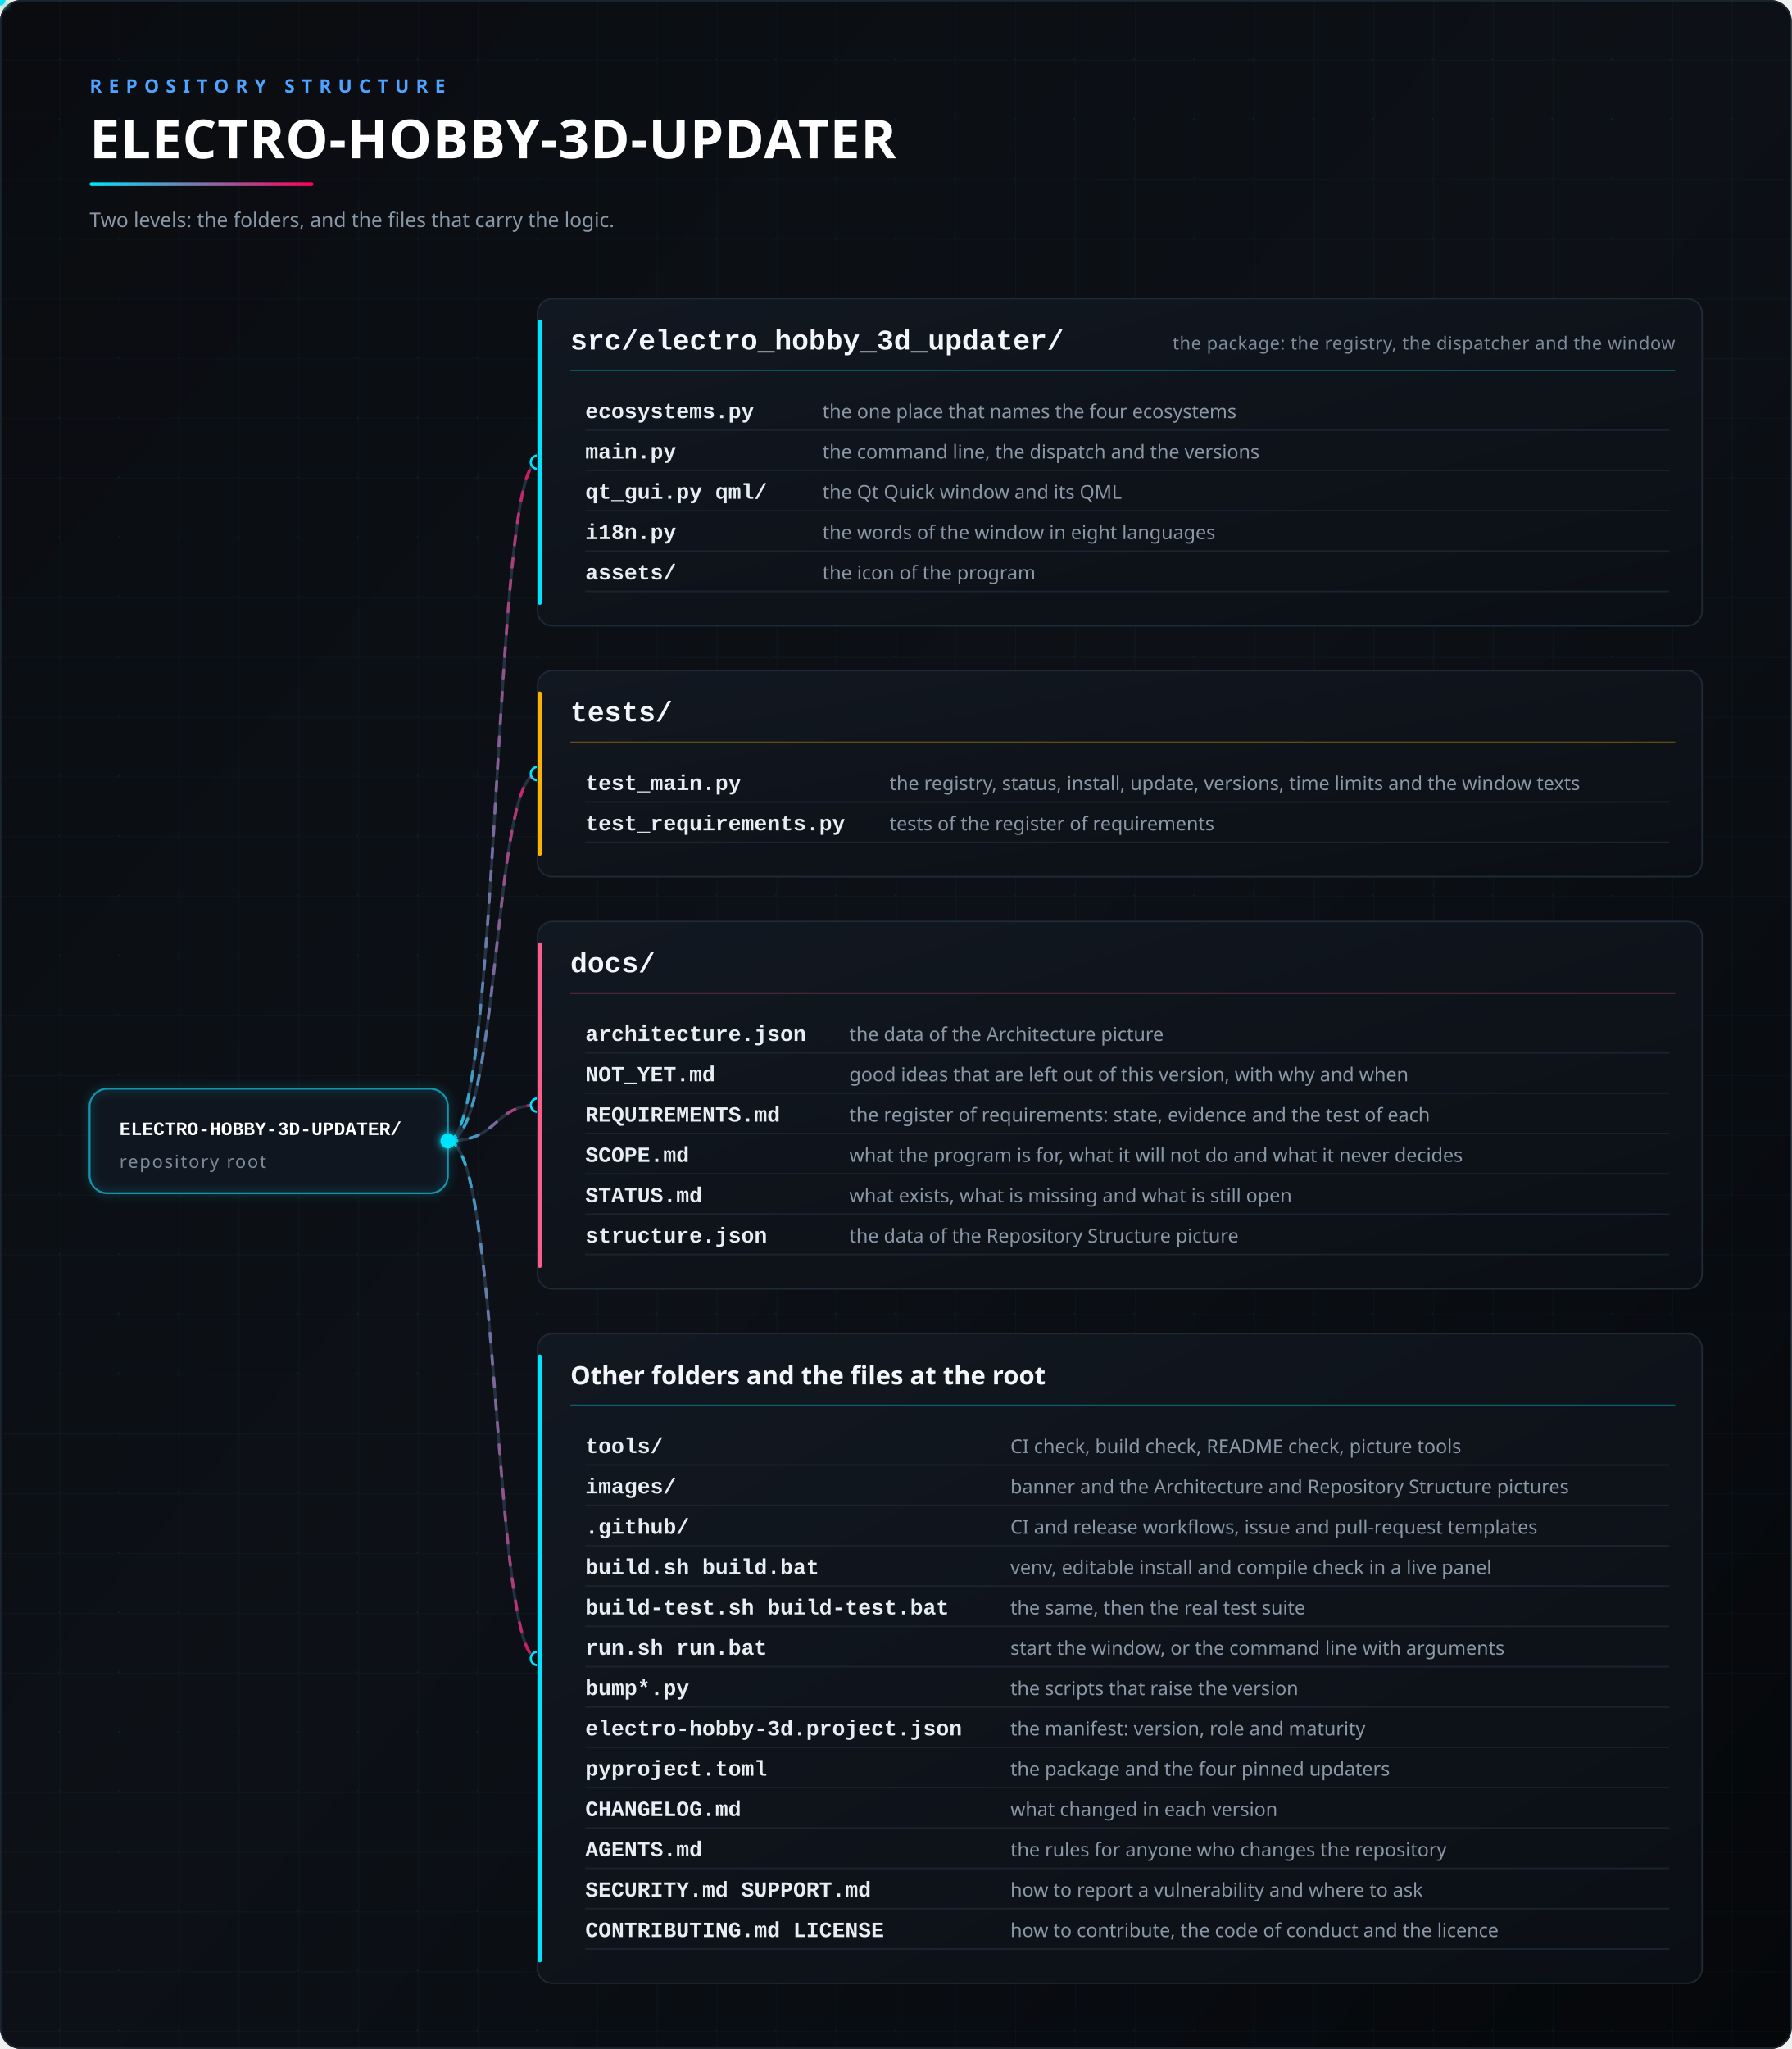
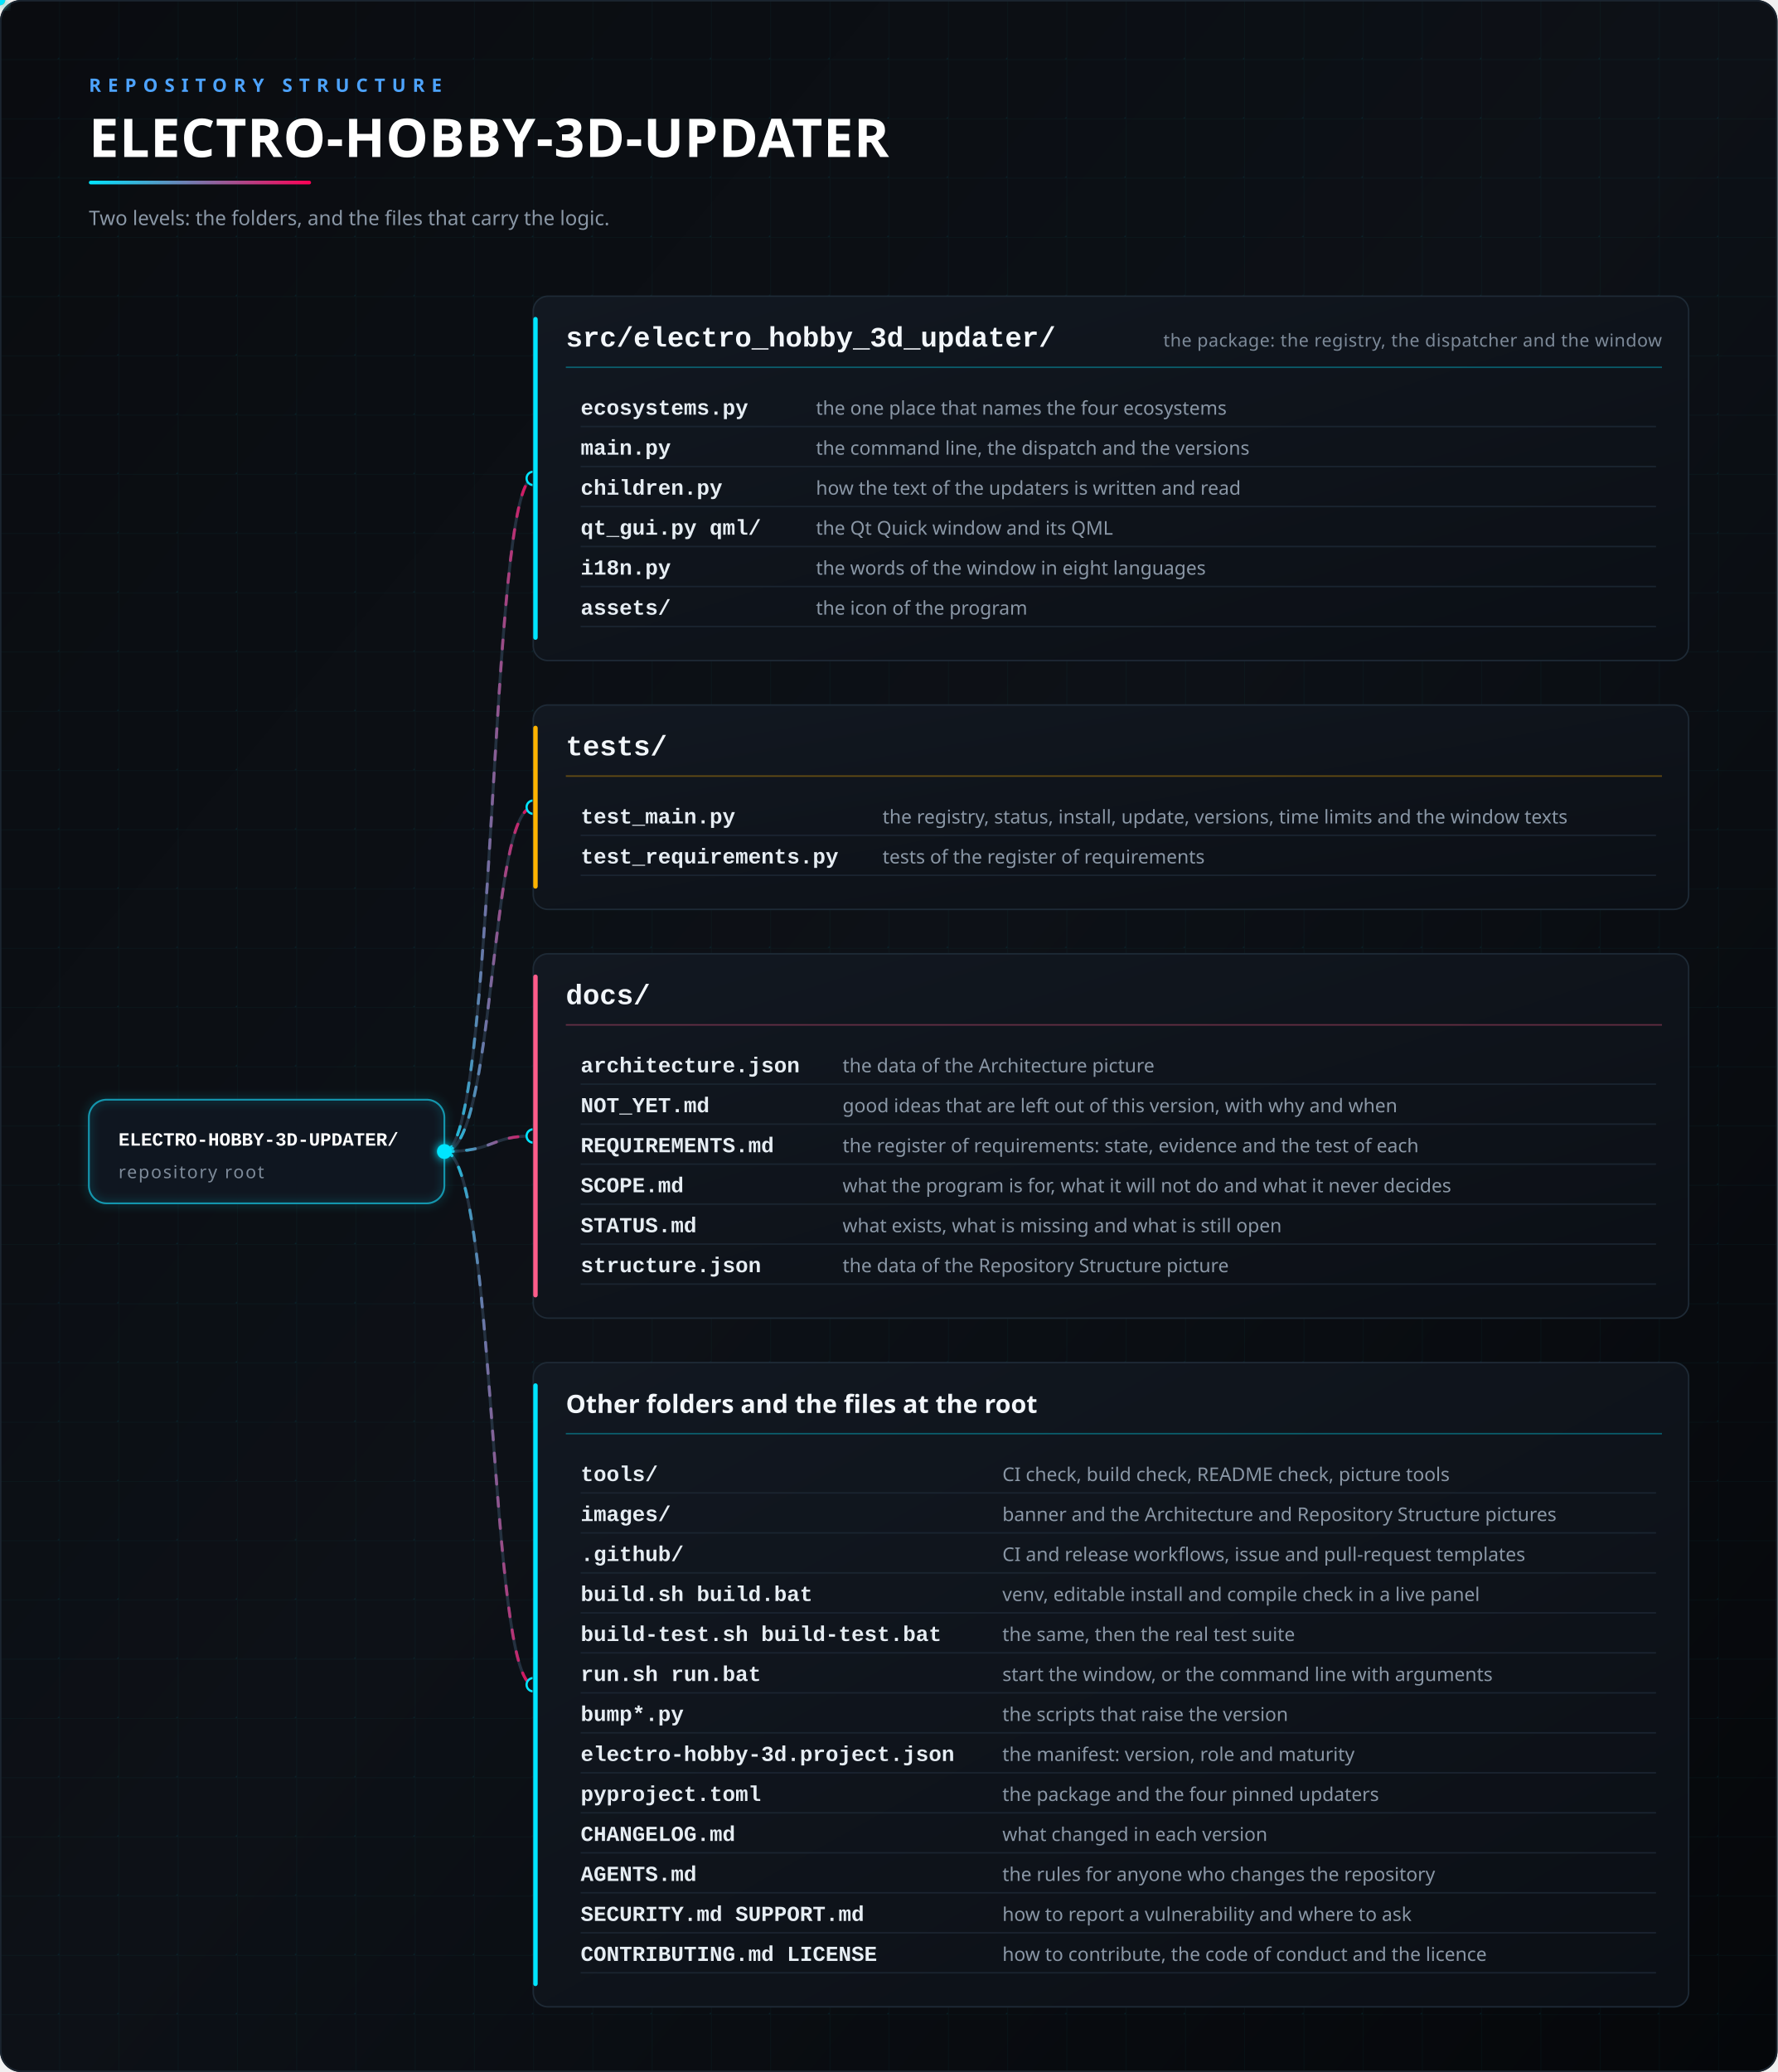
- <svg xmlns="http://www.w3.org/2000/svg" viewBox="0 0 1200 1372" width="100%" role="img" aria-labelledby="t d">
+ <svg xmlns="http://www.w3.org/2000/svg" viewBox="0 0 1200 1399" width="100%" role="img" aria-labelledby="t d">
  <defs>
    <linearGradient id="bg" x1="0" y1="0" x2="1" y2="1">
      <stop offset="0" stop-color="#0A0C10" />
      <stop offset="0.5" stop-color="#0D1117" />
      <stop offset="1" stop-color="#05070A" />
    </linearGradient>
    <linearGradient id="card" x1="0" y1="0" x2="1" y2="1">
      <stop offset="0" stop-color="#121821" />
      <stop offset="1" stop-color="#0B0F15" />
    </linearGradient>
    <linearGradient id="line" x1="0" y1="0" x2="1" y2="0">
      <stop offset="0" stop-color="#00E5FF" />
      <stop offset="1" stop-color="#FF0055" />
    </linearGradient>
    <filter id="glow" x="-50%" y="-50%" width="200%" height="200%">
      <feGaussianBlur stdDeviation="3" result="b" />
      <feMerge>
        <feMergeNode in="b" />
        <feMergeNode in="SourceGraphic" />
      </feMerge>
    </filter>
    <pattern id="grid" width="40" height="40" patternUnits="userSpaceOnUse">
      <path d="M40 0H0V40" fill="none" stroke="#00E5FF" stroke-opacity="0.035" />
      <circle cx="40" cy="40" r="1" fill="#00E5FF" fill-opacity="0.09" />
    </pattern>
  </defs>
-   <rect width="1200" height="1372" rx="14" fill="url(#bg)" />
-   <rect width="1200" height="1372" rx="14" fill="url(#grid)" />
-   <rect x="0.5" y="0.5" width="1199" height="1371" rx="14" fill="none" stroke="#1B2530" />
+   <rect width="1200" height="1399" rx="14" fill="url(#bg)" />
+   <rect width="1200" height="1399" rx="14" fill="url(#grid)" />
+   <rect x="0.5" y="0.5" width="1199" height="1398" rx="14" fill="none" stroke="#1B2530" />
  <text x="60" y="62" font-family="'Segoe UI','Noto Sans','Noto Sans CJK SC','Microsoft YaHei','Yu Gothic','Helvetica Neue',Helvetica,Arial,sans-serif" font-size="12.5" font-weight="600" fill="#4DA3FF" text-anchor="start" letter-spacing="4.5">REPOSITORY STRUCTURE</text>
  <text x="60" y="106" font-family="'Segoe UI','Noto Sans','Noto Sans CJK SC','Microsoft YaHei','Yu Gothic','Helvetica Neue',Helvetica,Arial,sans-serif" font-size="36" font-weight="700" fill="#FFFFFF" text-anchor="start" letter-spacing="0.5">ELECTRO-HOBBY-3D-UPDATER</text>
  <rect x="60" y="122" width="150" height="2.5" rx="1.25" fill="url(#line)">
    <animate attributeName="width" values="40;150;150" keyTimes="0;0.4;1" dur="3s" repeatCount="indefinite" />
  </rect>
  <text x="60" y="152" font-family="'Segoe UI','Noto Sans','Noto Sans CJK SC','Microsoft YaHei','Yu Gothic','Helvetica Neue',Helvetica,Arial,sans-serif" font-size="13.5" font-weight="400" fill="#8A97A6" text-anchor="start">Two levels: the folders, and the files that carry the logic.</text>
-   <path id="c0" d="M300,764 C335,764 330,309.5 360,309.5" fill="none" stroke="#243140" stroke-width="2" />
-   <path d="M300,764 C335,764 330,309.5 360,309.5" fill="none" stroke="url(#line)" stroke-width="2" stroke-linecap="round" stroke-dasharray="6 9" opacity="0.9">
+   <path id="c0" d="M300,777.5 C335,777.5 330,323 360,323" fill="none" stroke="#243140" stroke-width="2" />
+   <path d="M300,777.5 C335,777.5 330,323 360,323" fill="none" stroke="url(#line)" stroke-width="2" stroke-linecap="round" stroke-dasharray="6 9" opacity="0.9">
    <animate attributeName="stroke-dashoffset" from="0" to="-30" dur="1.6s" repeatCount="indefinite" />
  </path>
-   <circle cx="360" cy="309.5" r="4.5" fill="#0D1117" stroke="#00E5FF" stroke-width="1.5" />
-   <path id="c1" d="M300,764 C335,764 330,518 360,518" fill="none" stroke="#243140" stroke-width="2" />
-   <path d="M300,764 C335,764 330,518 360,518" fill="none" stroke="url(#line)" stroke-width="2" stroke-linecap="round" stroke-dasharray="6 9" opacity="0.9">
+   <circle cx="360" cy="323" r="4.5" fill="#0D1117" stroke="#00E5FF" stroke-width="1.5" />
+   <path id="c1" d="M300,777.5 C335,777.5 330,545 360,545" fill="none" stroke="#243140" stroke-width="2" />
+   <path d="M300,777.5 C335,777.5 330,545 360,545" fill="none" stroke="url(#line)" stroke-width="2" stroke-linecap="round" stroke-dasharray="6 9" opacity="0.9">
    <animate attributeName="stroke-dashoffset" from="0" to="-30" dur="1.6s" repeatCount="indefinite" />
  </path>
-   <circle cx="360" cy="518" r="4.5" fill="#0D1117" stroke="#00E5FF" stroke-width="1.5" />
-   <path id="c2" d="M300,764 C335,764 330,740 360,740" fill="none" stroke="#243140" stroke-width="2" />
-   <path d="M300,764 C335,764 330,740 360,740" fill="none" stroke="url(#line)" stroke-width="2" stroke-linecap="round" stroke-dasharray="6 9" opacity="0.9">
+   <circle cx="360" cy="545" r="4.5" fill="#0D1117" stroke="#00E5FF" stroke-width="1.5" />
+   <path id="c2" d="M300,777.5 C335,777.5 330,767 360,767" fill="none" stroke="#243140" stroke-width="2" />
+   <path d="M300,777.5 C335,777.5 330,767 360,767" fill="none" stroke="url(#line)" stroke-width="2" stroke-linecap="round" stroke-dasharray="6 9" opacity="0.9">
    <animate attributeName="stroke-dashoffset" from="0" to="-30" dur="1.6s" repeatCount="indefinite" />
  </path>
-   <circle cx="360" cy="740" r="4.5" fill="#0D1117" stroke="#00E5FF" stroke-width="1.5" />
-   <path id="c3" d="M300,764 C335,764 330,1110.5 360,1110.5" fill="none" stroke="#243140" stroke-width="2" />
-   <path d="M300,764 C335,764 330,1110.5 360,1110.5" fill="none" stroke="url(#line)" stroke-width="2" stroke-linecap="round" stroke-dasharray="6 9" opacity="0.9">
+   <circle cx="360" cy="767" r="4.5" fill="#0D1117" stroke="#00E5FF" stroke-width="1.5" />
+   <path id="c3" d="M300,777.5 C335,777.5 330,1137.5 360,1137.5" fill="none" stroke="#243140" stroke-width="2" />
+   <path d="M300,777.5 C335,777.5 330,1137.5 360,1137.5" fill="none" stroke="url(#line)" stroke-width="2" stroke-linecap="round" stroke-dasharray="6 9" opacity="0.9">
    <animate attributeName="stroke-dashoffset" from="0" to="-30" dur="1.6s" repeatCount="indefinite" />
  </path>
-   <circle cx="360" cy="1110.5" r="4.5" fill="#0D1117" stroke="#00E5FF" stroke-width="1.5" />
+   <circle cx="360" cy="1137.5" r="4.5" fill="#0D1117" stroke="#00E5FF" stroke-width="1.5" />
  <circle r="3.5" fill="#00E5FF" filter="url(#glow)">
    <animateMotion dur="3.4s" repeatCount="indefinite">
      <mpath href="#c0" />
    </animateMotion>
  </circle>
  <circle r="3.5" fill="#4DA3FF" filter="url(#glow)">
    <animateMotion dur="4.2s" repeatCount="indefinite">
      <mpath href="#c1" />
    </animateMotion>
  </circle>
  <circle r="3.5" fill="#FFB300" filter="url(#glow)">
    <animateMotion dur="5.0s" repeatCount="indefinite">
      <mpath href="#c2" />
    </animateMotion>
  </circle>
  <circle r="3.5" fill="#00E5FF" filter="url(#glow)">
    <animateMotion dur="5.8s" repeatCount="indefinite">
      <mpath href="#c3" />
    </animateMotion>
  </circle>
-   <rect x="60" y="729" width="240" height="70" rx="12" fill="#0F1620" stroke="#2A3A4C" stroke-width="1.2" />
-   <rect x="60" y="729" width="240" height="70" rx="12" fill="none" stroke="#00E5FF" stroke-opacity="0.5" stroke-width="1.2" filter="url(#glow)">
+   <rect x="60" y="742.5" width="240" height="70" rx="12" fill="#0F1620" stroke="#2A3A4C" stroke-width="1.2" />
+   <rect x="60" y="742.5" width="240" height="70" rx="12" fill="none" stroke="#00E5FF" stroke-opacity="0.5" stroke-width="1.2" filter="url(#glow)">
    <animate attributeName="stroke-opacity" values="0.15;0.6;0.15" dur="3.6s" repeatCount="indefinite" />
  </rect>
-   <text x="80" y="760" font-family="'JetBrains Mono','Cascadia Code','SFMono-Regular',Consolas,'Liberation Mono',monospace" font-size="12.6" font-weight="700" fill="#FFFFFF" text-anchor="start">ELECTRO-HOBBY-3D-UPDATER/</text>
-   <text x="80" y="782" font-family="'Segoe UI','Noto Sans','Noto Sans CJK SC','Microsoft YaHei','Yu Gothic','Helvetica Neue',Helvetica,Arial,sans-serif" font-size="12" font-weight="400" fill="#7D8A99" text-anchor="start" letter-spacing="1">repository root</text>
-   <circle cx="300" cy="764" r="5" fill="#00E5FF" filter="url(#glow)" />
-   <rect x="360" y="200" width="780" height="219" rx="10" fill="url(#card)" stroke="#1E2A36" stroke-width="1" />
-   <rect x="360" y="214" width="3" height="191" rx="1.5" fill="#00E5FF">
+   <text x="80" y="773.5" font-family="'JetBrains Mono','Cascadia Code','SFMono-Regular',Consolas,'Liberation Mono',monospace" font-size="12.6" font-weight="700" fill="#FFFFFF" text-anchor="start">ELECTRO-HOBBY-3D-UPDATER/</text>
+   <text x="80" y="795.5" font-family="'Segoe UI','Noto Sans','Noto Sans CJK SC','Microsoft YaHei','Yu Gothic','Helvetica Neue',Helvetica,Arial,sans-serif" font-size="12" font-weight="400" fill="#7D8A99" text-anchor="start" letter-spacing="1">repository root</text>
+   <circle cx="300" cy="777.5" r="5" fill="#00E5FF" filter="url(#glow)" />
+   <rect x="360" y="200" width="780" height="246" rx="10" fill="url(#card)" stroke="#1E2A36" stroke-width="1" />
+   <rect x="360" y="214" width="3" height="218" rx="1.5" fill="#00E5FF">
    <animate attributeName="opacity" values="0.55;1;0.55" dur="4s" begin="0s" repeatCount="indefinite" />
  </rect>
  <text x="382" y="234" font-family="'JetBrains Mono','Cascadia Code','SFMono-Regular',Consolas,'Liberation Mono',monospace" font-size="19" font-weight="700" fill="#F2F6FA" text-anchor="start">src/electro_hobby_3d_updater/</text>
  <text x="1122" y="234" font-family="'Segoe UI','Noto Sans','Noto Sans CJK SC','Microsoft YaHei','Yu Gothic','Helvetica Neue',Helvetica,Arial,sans-serif" font-size="12" font-weight="400" fill="#7D8A99" text-anchor="end" letter-spacing="0.3">the package: the registry, the dispatcher and the window</text>
  <line x1="382" y1="248" x2="1122" y2="248" stroke="#00E5FF" stroke-opacity="0.35" stroke-width="1" />
  <text x="392" y="280" font-family="'JetBrains Mono','Cascadia Code','SFMono-Regular',Consolas,'Liberation Mono',monospace" font-size="14.5" font-weight="600" fill="#E6EDF3" text-anchor="start">ecosystems.py</text>
  <text x="550.85" y="280" font-family="'Segoe UI','Noto Sans','Noto Sans CJK SC','Microsoft YaHei','Yu Gothic','Helvetica Neue',Helvetica,Arial,sans-serif" font-size="12.8" font-weight="400" fill="#8A97A6" text-anchor="start">the one place that names the four ecosystems</text>
  <line x1="392" y1="288" x2="1118" y2="288" stroke="#1A2430" stroke-width="1" />
  <text x="392" y="307" font-family="'JetBrains Mono','Cascadia Code','SFMono-Regular',Consolas,'Liberation Mono',monospace" font-size="14.5" font-weight="600" fill="#E6EDF3" text-anchor="start">main.py</text>
  <text x="550.85" y="307" font-family="'Segoe UI','Noto Sans','Noto Sans CJK SC','Microsoft YaHei','Yu Gothic','Helvetica Neue',Helvetica,Arial,sans-serif" font-size="12.8" font-weight="400" fill="#8A97A6" text-anchor="start">the command line, the dispatch and the versions</text>
  <line x1="392" y1="315" x2="1118" y2="315" stroke="#1A2430" stroke-width="1" />
-   <text x="392" y="334" font-family="'JetBrains Mono','Cascadia Code','SFMono-Regular',Consolas,'Liberation Mono',monospace" font-size="14.5" font-weight="600" fill="#E6EDF3" text-anchor="start">qt_gui.py  qml/</text>
-   <text x="550.85" y="334" font-family="'Segoe UI','Noto Sans','Noto Sans CJK SC','Microsoft YaHei','Yu Gothic','Helvetica Neue',Helvetica,Arial,sans-serif" font-size="12.8" font-weight="400" fill="#8A97A6" text-anchor="start">the Qt Quick window and its QML</text>
+   <text x="392" y="334" font-family="'JetBrains Mono','Cascadia Code','SFMono-Regular',Consolas,'Liberation Mono',monospace" font-size="14.5" font-weight="600" fill="#E6EDF3" text-anchor="start">children.py</text>
+   <text x="550.85" y="334" font-family="'Segoe UI','Noto Sans','Noto Sans CJK SC','Microsoft YaHei','Yu Gothic','Helvetica Neue',Helvetica,Arial,sans-serif" font-size="12.8" font-weight="400" fill="#8A97A6" text-anchor="start">how the text of the updaters is written and read</text>
  <line x1="392" y1="342" x2="1118" y2="342" stroke="#1A2430" stroke-width="1" />
-   <text x="392" y="361" font-family="'JetBrains Mono','Cascadia Code','SFMono-Regular',Consolas,'Liberation Mono',monospace" font-size="14.5" font-weight="600" fill="#E6EDF3" text-anchor="start">i18n.py</text>
-   <text x="550.85" y="361" font-family="'Segoe UI','Noto Sans','Noto Sans CJK SC','Microsoft YaHei','Yu Gothic','Helvetica Neue',Helvetica,Arial,sans-serif" font-size="12.8" font-weight="400" fill="#8A97A6" text-anchor="start">the words of the window in eight languages</text>
+   <text x="392" y="361" font-family="'JetBrains Mono','Cascadia Code','SFMono-Regular',Consolas,'Liberation Mono',monospace" font-size="14.5" font-weight="600" fill="#E6EDF3" text-anchor="start">qt_gui.py  qml/</text>
+   <text x="550.85" y="361" font-family="'Segoe UI','Noto Sans','Noto Sans CJK SC','Microsoft YaHei','Yu Gothic','Helvetica Neue',Helvetica,Arial,sans-serif" font-size="12.8" font-weight="400" fill="#8A97A6" text-anchor="start">the Qt Quick window and its QML</text>
  <line x1="392" y1="369" x2="1118" y2="369" stroke="#1A2430" stroke-width="1" />
-   <text x="392" y="388" font-family="'JetBrains Mono','Cascadia Code','SFMono-Regular',Consolas,'Liberation Mono',monospace" font-size="14.5" font-weight="600" fill="#E6EDF3" text-anchor="start">assets/</text>
-   <text x="550.85" y="388" font-family="'Segoe UI','Noto Sans','Noto Sans CJK SC','Microsoft YaHei','Yu Gothic','Helvetica Neue',Helvetica,Arial,sans-serif" font-size="12.8" font-weight="400" fill="#8A97A6" text-anchor="start">the icon of the program</text>
+   <text x="392" y="388" font-family="'JetBrains Mono','Cascadia Code','SFMono-Regular',Consolas,'Liberation Mono',monospace" font-size="14.5" font-weight="600" fill="#E6EDF3" text-anchor="start">i18n.py</text>
+   <text x="550.85" y="388" font-family="'Segoe UI','Noto Sans','Noto Sans CJK SC','Microsoft YaHei','Yu Gothic','Helvetica Neue',Helvetica,Arial,sans-serif" font-size="12.8" font-weight="400" fill="#8A97A6" text-anchor="start">the words of the window in eight languages</text>
  <line x1="392" y1="396" x2="1118" y2="396" stroke="#1A2430" stroke-width="1" />
-   <rect x="360" y="449" width="780" height="138" rx="10" fill="url(#card)" stroke="#1E2A36" stroke-width="1" />
-   <rect x="360" y="463" width="3" height="110" rx="1.5" fill="#FFB300">
+   <text x="392" y="415" font-family="'JetBrains Mono','Cascadia Code','SFMono-Regular',Consolas,'Liberation Mono',monospace" font-size="14.5" font-weight="600" fill="#E6EDF3" text-anchor="start">assets/</text>
+   <text x="550.85" y="415" font-family="'Segoe UI','Noto Sans','Noto Sans CJK SC','Microsoft YaHei','Yu Gothic','Helvetica Neue',Helvetica,Arial,sans-serif" font-size="12.8" font-weight="400" fill="#8A97A6" text-anchor="start">the icon of the program</text>
+   <line x1="392" y1="423" x2="1118" y2="423" stroke="#1A2430" stroke-width="1" />
+   <rect x="360" y="476" width="780" height="138" rx="10" fill="url(#card)" stroke="#1E2A36" stroke-width="1" />
+   <rect x="360" y="490" width="3" height="110" rx="1.5" fill="#FFB300">
    <animate attributeName="opacity" values="0.55;1;0.55" dur="4s" begin="0.6s" repeatCount="indefinite" />
  </rect>
-   <text x="382" y="483" font-family="'JetBrains Mono','Cascadia Code','SFMono-Regular',Consolas,'Liberation Mono',monospace" font-size="19" font-weight="700" fill="#F2F6FA" text-anchor="start">tests/</text>
-   <line x1="382" y1="497" x2="1122" y2="497" stroke="#FFB300" stroke-opacity="0.35" stroke-width="1" />
-   <text x="392" y="529" font-family="'JetBrains Mono','Cascadia Code','SFMono-Regular',Consolas,'Liberation Mono',monospace" font-size="14.5" font-weight="600" fill="#E6EDF3" text-anchor="start">test_main.py</text>
-   <text x="595.8" y="529" font-family="'Segoe UI','Noto Sans','Noto Sans CJK SC','Microsoft YaHei','Yu Gothic','Helvetica Neue',Helvetica,Arial,sans-serif" font-size="12.8" font-weight="400" fill="#8A97A6" text-anchor="start">the registry, status, install, update, versions, time limits and the window texts</text>
-   <line x1="392" y1="537" x2="1118" y2="537" stroke="#1A2430" stroke-width="1" />
-   <text x="392" y="556" font-family="'JetBrains Mono','Cascadia Code','SFMono-Regular',Consolas,'Liberation Mono',monospace" font-size="14.5" font-weight="600" fill="#E6EDF3" text-anchor="start">test_requirements.py</text>
-   <text x="595.8" y="556" font-family="'Segoe UI','Noto Sans','Noto Sans CJK SC','Microsoft YaHei','Yu Gothic','Helvetica Neue',Helvetica,Arial,sans-serif" font-size="12.8" font-weight="400" fill="#8A97A6" text-anchor="start">tests of the register of requirements</text>
+   <text x="382" y="510" font-family="'JetBrains Mono','Cascadia Code','SFMono-Regular',Consolas,'Liberation Mono',monospace" font-size="19" font-weight="700" fill="#F2F6FA" text-anchor="start">tests/</text>
+   <line x1="382" y1="524" x2="1122" y2="524" stroke="#FFB300" stroke-opacity="0.35" stroke-width="1" />
+   <text x="392" y="556" font-family="'JetBrains Mono','Cascadia Code','SFMono-Regular',Consolas,'Liberation Mono',monospace" font-size="14.5" font-weight="600" fill="#E6EDF3" text-anchor="start">test_main.py</text>
+   <text x="595.8" y="556" font-family="'Segoe UI','Noto Sans','Noto Sans CJK SC','Microsoft YaHei','Yu Gothic','Helvetica Neue',Helvetica,Arial,sans-serif" font-size="12.8" font-weight="400" fill="#8A97A6" text-anchor="start">the registry, status, install, update, versions, time limits and the window texts</text>
  <line x1="392" y1="564" x2="1118" y2="564" stroke="#1A2430" stroke-width="1" />
-   <rect x="360" y="617" width="780" height="246" rx="10" fill="url(#card)" stroke="#1E2A36" stroke-width="1" />
-   <rect x="360" y="631" width="3" height="218" rx="1.5" fill="#FF5C8A">
+   <text x="392" y="583" font-family="'JetBrains Mono','Cascadia Code','SFMono-Regular',Consolas,'Liberation Mono',monospace" font-size="14.5" font-weight="600" fill="#E6EDF3" text-anchor="start">test_requirements.py</text>
+   <text x="595.8" y="583" font-family="'Segoe UI','Noto Sans','Noto Sans CJK SC','Microsoft YaHei','Yu Gothic','Helvetica Neue',Helvetica,Arial,sans-serif" font-size="12.8" font-weight="400" fill="#8A97A6" text-anchor="start">tests of the register of requirements</text>
+   <line x1="392" y1="591" x2="1118" y2="591" stroke="#1A2430" stroke-width="1" />
+   <rect x="360" y="644" width="780" height="246" rx="10" fill="url(#card)" stroke="#1E2A36" stroke-width="1" />
+   <rect x="360" y="658" width="3" height="218" rx="1.5" fill="#FF5C8A">
    <animate attributeName="opacity" values="0.55;1;0.55" dur="4s" begin="1.2s" repeatCount="indefinite" />
  </rect>
-   <text x="382" y="651" font-family="'JetBrains Mono','Cascadia Code','SFMono-Regular',Consolas,'Liberation Mono',monospace" font-size="19" font-weight="700" fill="#F2F6FA" text-anchor="start">docs/</text>
-   <line x1="382" y1="665" x2="1122" y2="665" stroke="#FF5C8A" stroke-opacity="0.35" stroke-width="1" />
-   <text x="392" y="697" font-family="'JetBrains Mono','Cascadia Code','SFMono-Regular',Consolas,'Liberation Mono',monospace" font-size="14.5" font-weight="600" fill="#E6EDF3" text-anchor="start">architecture.json</text>
-   <text x="568.83" y="697" font-family="'Segoe UI','Noto Sans','Noto Sans CJK SC','Microsoft YaHei','Yu Gothic','Helvetica Neue',Helvetica,Arial,sans-serif" font-size="12.8" font-weight="400" fill="#8A97A6" text-anchor="start">the data of the Architecture picture</text>
-   <line x1="392" y1="705" x2="1118" y2="705" stroke="#1A2430" stroke-width="1" />
-   <text x="392" y="724" font-family="'JetBrains Mono','Cascadia Code','SFMono-Regular',Consolas,'Liberation Mono',monospace" font-size="14.5" font-weight="600" fill="#E6EDF3" text-anchor="start">NOT_YET.md</text>
-   <text x="568.83" y="724" font-family="'Segoe UI','Noto Sans','Noto Sans CJK SC','Microsoft YaHei','Yu Gothic','Helvetica Neue',Helvetica,Arial,sans-serif" font-size="12.8" font-weight="400" fill="#8A97A6" text-anchor="start">good ideas that are left out of this version, with why and when</text>
+   <text x="382" y="678" font-family="'JetBrains Mono','Cascadia Code','SFMono-Regular',Consolas,'Liberation Mono',monospace" font-size="19" font-weight="700" fill="#F2F6FA" text-anchor="start">docs/</text>
+   <line x1="382" y1="692" x2="1122" y2="692" stroke="#FF5C8A" stroke-opacity="0.35" stroke-width="1" />
+   <text x="392" y="724" font-family="'JetBrains Mono','Cascadia Code','SFMono-Regular',Consolas,'Liberation Mono',monospace" font-size="14.5" font-weight="600" fill="#E6EDF3" text-anchor="start">architecture.json</text>
+   <text x="568.83" y="724" font-family="'Segoe UI','Noto Sans','Noto Sans CJK SC','Microsoft YaHei','Yu Gothic','Helvetica Neue',Helvetica,Arial,sans-serif" font-size="12.8" font-weight="400" fill="#8A97A6" text-anchor="start">the data of the Architecture picture</text>
  <line x1="392" y1="732" x2="1118" y2="732" stroke="#1A2430" stroke-width="1" />
-   <text x="392" y="751" font-family="'JetBrains Mono','Cascadia Code','SFMono-Regular',Consolas,'Liberation Mono',monospace" font-size="14.5" font-weight="600" fill="#E6EDF3" text-anchor="start">REQUIREMENTS.md</text>
-   <text x="568.83" y="751" font-family="'Segoe UI','Noto Sans','Noto Sans CJK SC','Microsoft YaHei','Yu Gothic','Helvetica Neue',Helvetica,Arial,sans-serif" font-size="12.8" font-weight="400" fill="#8A97A6" text-anchor="start">the register of requirements: state, evidence and the test of each</text>
+   <text x="392" y="751" font-family="'JetBrains Mono','Cascadia Code','SFMono-Regular',Consolas,'Liberation Mono',monospace" font-size="14.5" font-weight="600" fill="#E6EDF3" text-anchor="start">NOT_YET.md</text>
+   <text x="568.83" y="751" font-family="'Segoe UI','Noto Sans','Noto Sans CJK SC','Microsoft YaHei','Yu Gothic','Helvetica Neue',Helvetica,Arial,sans-serif" font-size="12.8" font-weight="400" fill="#8A97A6" text-anchor="start">good ideas that are left out of this version, with why and when</text>
  <line x1="392" y1="759" x2="1118" y2="759" stroke="#1A2430" stroke-width="1" />
-   <text x="392" y="778" font-family="'JetBrains Mono','Cascadia Code','SFMono-Regular',Consolas,'Liberation Mono',monospace" font-size="14.5" font-weight="600" fill="#E6EDF3" text-anchor="start">SCOPE.md</text>
-   <text x="568.83" y="778" font-family="'Segoe UI','Noto Sans','Noto Sans CJK SC','Microsoft YaHei','Yu Gothic','Helvetica Neue',Helvetica,Arial,sans-serif" font-size="12.8" font-weight="400" fill="#8A97A6" text-anchor="start">what the program is for, what it will not do and what it never decides</text>
+   <text x="392" y="778" font-family="'JetBrains Mono','Cascadia Code','SFMono-Regular',Consolas,'Liberation Mono',monospace" font-size="14.5" font-weight="600" fill="#E6EDF3" text-anchor="start">REQUIREMENTS.md</text>
+   <text x="568.83" y="778" font-family="'Segoe UI','Noto Sans','Noto Sans CJK SC','Microsoft YaHei','Yu Gothic','Helvetica Neue',Helvetica,Arial,sans-serif" font-size="12.8" font-weight="400" fill="#8A97A6" text-anchor="start">the register of requirements: state, evidence and the test of each</text>
  <line x1="392" y1="786" x2="1118" y2="786" stroke="#1A2430" stroke-width="1" />
-   <text x="392" y="805" font-family="'JetBrains Mono','Cascadia Code','SFMono-Regular',Consolas,'Liberation Mono',monospace" font-size="14.5" font-weight="600" fill="#E6EDF3" text-anchor="start">STATUS.md</text>
-   <text x="568.83" y="805" font-family="'Segoe UI','Noto Sans','Noto Sans CJK SC','Microsoft YaHei','Yu Gothic','Helvetica Neue',Helvetica,Arial,sans-serif" font-size="12.8" font-weight="400" fill="#8A97A6" text-anchor="start">what exists, what is missing and what is still open</text>
+   <text x="392" y="805" font-family="'JetBrains Mono','Cascadia Code','SFMono-Regular',Consolas,'Liberation Mono',monospace" font-size="14.5" font-weight="600" fill="#E6EDF3" text-anchor="start">SCOPE.md</text>
+   <text x="568.83" y="805" font-family="'Segoe UI','Noto Sans','Noto Sans CJK SC','Microsoft YaHei','Yu Gothic','Helvetica Neue',Helvetica,Arial,sans-serif" font-size="12.8" font-weight="400" fill="#8A97A6" text-anchor="start">what the program is for, what it will not do and what it never decides</text>
  <line x1="392" y1="813" x2="1118" y2="813" stroke="#1A2430" stroke-width="1" />
-   <text x="392" y="832" font-family="'JetBrains Mono','Cascadia Code','SFMono-Regular',Consolas,'Liberation Mono',monospace" font-size="14.5" font-weight="600" fill="#E6EDF3" text-anchor="start">structure.json</text>
-   <text x="568.83" y="832" font-family="'Segoe UI','Noto Sans','Noto Sans CJK SC','Microsoft YaHei','Yu Gothic','Helvetica Neue',Helvetica,Arial,sans-serif" font-size="12.8" font-weight="400" fill="#8A97A6" text-anchor="start">the data of the Repository Structure picture</text>
+   <text x="392" y="832" font-family="'JetBrains Mono','Cascadia Code','SFMono-Regular',Consolas,'Liberation Mono',monospace" font-size="14.5" font-weight="600" fill="#E6EDF3" text-anchor="start">STATUS.md</text>
+   <text x="568.83" y="832" font-family="'Segoe UI','Noto Sans','Noto Sans CJK SC','Microsoft YaHei','Yu Gothic','Helvetica Neue',Helvetica,Arial,sans-serif" font-size="12.8" font-weight="400" fill="#8A97A6" text-anchor="start">what exists, what is missing and what is still open</text>
  <line x1="392" y1="840" x2="1118" y2="840" stroke="#1A2430" stroke-width="1" />
-   <rect x="360" y="893" width="780" height="435" rx="10" fill="url(#card)" stroke="#1E2A36" stroke-width="1" />
-   <rect x="360" y="907" width="3" height="407" rx="1.5" fill="#00E5FF">
+   <text x="392" y="859" font-family="'JetBrains Mono','Cascadia Code','SFMono-Regular',Consolas,'Liberation Mono',monospace" font-size="14.5" font-weight="600" fill="#E6EDF3" text-anchor="start">structure.json</text>
+   <text x="568.83" y="859" font-family="'Segoe UI','Noto Sans','Noto Sans CJK SC','Microsoft YaHei','Yu Gothic','Helvetica Neue',Helvetica,Arial,sans-serif" font-size="12.8" font-weight="400" fill="#8A97A6" text-anchor="start">the data of the Repository Structure picture</text>
+   <line x1="392" y1="867" x2="1118" y2="867" stroke="#1A2430" stroke-width="1" />
+   <rect x="360" y="920" width="780" height="435" rx="10" fill="url(#card)" stroke="#1E2A36" stroke-width="1" />
+   <rect x="360" y="934" width="3" height="407" rx="1.5" fill="#00E5FF">
    <animate attributeName="opacity" values="0.55;1;0.55" dur="4s" begin="1.8s" repeatCount="indefinite" />
  </rect>
-   <text x="382" y="927" font-family="'Segoe UI','Noto Sans','Noto Sans CJK SC','Microsoft YaHei','Yu Gothic','Helvetica Neue',Helvetica,Arial,sans-serif" font-size="17" font-weight="700" fill="#F2F6FA" text-anchor="start">Other folders and the files at the root</text>
-   <line x1="382" y1="941" x2="1122" y2="941" stroke="#00E5FF" stroke-opacity="0.35" stroke-width="1" />
-   <text x="392" y="973" font-family="'JetBrains Mono','Cascadia Code','SFMono-Regular',Consolas,'Liberation Mono',monospace" font-size="14.5" font-weight="600" fill="#E6EDF3" text-anchor="start">tools/</text>
-   <text x="676.71" y="973" font-family="'Segoe UI','Noto Sans','Noto Sans CJK SC','Microsoft YaHei','Yu Gothic','Helvetica Neue',Helvetica,Arial,sans-serif" font-size="12.8" font-weight="400" fill="#8A97A6" text-anchor="start">CI check, build check, README check, picture tools</text>
-   <line x1="392" y1="981" x2="1118" y2="981" stroke="#1A2430" stroke-width="1" />
-   <text x="392" y="1000" font-family="'JetBrains Mono','Cascadia Code','SFMono-Regular',Consolas,'Liberation Mono',monospace" font-size="14.5" font-weight="600" fill="#E6EDF3" text-anchor="start">images/</text>
-   <text x="676.71" y="1000" font-family="'Segoe UI','Noto Sans','Noto Sans CJK SC','Microsoft YaHei','Yu Gothic','Helvetica Neue',Helvetica,Arial,sans-serif" font-size="12.8" font-weight="400" fill="#8A97A6" text-anchor="start">banner and the Architecture and Repository Structure pictures</text>
+   <text x="382" y="954" font-family="'Segoe UI','Noto Sans','Noto Sans CJK SC','Microsoft YaHei','Yu Gothic','Helvetica Neue',Helvetica,Arial,sans-serif" font-size="17" font-weight="700" fill="#F2F6FA" text-anchor="start">Other folders and the files at the root</text>
+   <line x1="382" y1="968" x2="1122" y2="968" stroke="#00E5FF" stroke-opacity="0.35" stroke-width="1" />
+   <text x="392" y="1000" font-family="'JetBrains Mono','Cascadia Code','SFMono-Regular',Consolas,'Liberation Mono',monospace" font-size="14.5" font-weight="600" fill="#E6EDF3" text-anchor="start">tools/</text>
+   <text x="676.71" y="1000" font-family="'Segoe UI','Noto Sans','Noto Sans CJK SC','Microsoft YaHei','Yu Gothic','Helvetica Neue',Helvetica,Arial,sans-serif" font-size="12.8" font-weight="400" fill="#8A97A6" text-anchor="start">CI check, build check, README check, picture tools</text>
  <line x1="392" y1="1008" x2="1118" y2="1008" stroke="#1A2430" stroke-width="1" />
-   <text x="392" y="1027" font-family="'JetBrains Mono','Cascadia Code','SFMono-Regular',Consolas,'Liberation Mono',monospace" font-size="14.5" font-weight="600" fill="#E6EDF3" text-anchor="start">.github/</text>
-   <text x="676.71" y="1027" font-family="'Segoe UI','Noto Sans','Noto Sans CJK SC','Microsoft YaHei','Yu Gothic','Helvetica Neue',Helvetica,Arial,sans-serif" font-size="12.8" font-weight="400" fill="#8A97A6" text-anchor="start">CI and release workflows, issue and pull-request templates</text>
+   <text x="392" y="1027" font-family="'JetBrains Mono','Cascadia Code','SFMono-Regular',Consolas,'Liberation Mono',monospace" font-size="14.5" font-weight="600" fill="#E6EDF3" text-anchor="start">images/</text>
+   <text x="676.71" y="1027" font-family="'Segoe UI','Noto Sans','Noto Sans CJK SC','Microsoft YaHei','Yu Gothic','Helvetica Neue',Helvetica,Arial,sans-serif" font-size="12.8" font-weight="400" fill="#8A97A6" text-anchor="start">banner and the Architecture and Repository Structure pictures</text>
  <line x1="392" y1="1035" x2="1118" y2="1035" stroke="#1A2430" stroke-width="1" />
-   <text x="392" y="1054" font-family="'JetBrains Mono','Cascadia Code','SFMono-Regular',Consolas,'Liberation Mono',monospace" font-size="14.5" font-weight="600" fill="#E6EDF3" text-anchor="start">build.sh  build.bat</text>
-   <text x="676.71" y="1054" font-family="'Segoe UI','Noto Sans','Noto Sans CJK SC','Microsoft YaHei','Yu Gothic','Helvetica Neue',Helvetica,Arial,sans-serif" font-size="12.8" font-weight="400" fill="#8A97A6" text-anchor="start">venv, editable install and compile check in a live panel</text>
+   <text x="392" y="1054" font-family="'JetBrains Mono','Cascadia Code','SFMono-Regular',Consolas,'Liberation Mono',monospace" font-size="14.5" font-weight="600" fill="#E6EDF3" text-anchor="start">.github/</text>
+   <text x="676.71" y="1054" font-family="'Segoe UI','Noto Sans','Noto Sans CJK SC','Microsoft YaHei','Yu Gothic','Helvetica Neue',Helvetica,Arial,sans-serif" font-size="12.8" font-weight="400" fill="#8A97A6" text-anchor="start">CI and release workflows, issue and pull-request templates</text>
  <line x1="392" y1="1062" x2="1118" y2="1062" stroke="#1A2430" stroke-width="1" />
-   <text x="392" y="1081" font-family="'JetBrains Mono','Cascadia Code','SFMono-Regular',Consolas,'Liberation Mono',monospace" font-size="14.5" font-weight="600" fill="#E6EDF3" text-anchor="start">build-test.sh  build-test.bat</text>
-   <text x="676.71" y="1081" font-family="'Segoe UI','Noto Sans','Noto Sans CJK SC','Microsoft YaHei','Yu Gothic','Helvetica Neue',Helvetica,Arial,sans-serif" font-size="12.8" font-weight="400" fill="#8A97A6" text-anchor="start">the same, then the real test suite</text>
+   <text x="392" y="1081" font-family="'JetBrains Mono','Cascadia Code','SFMono-Regular',Consolas,'Liberation Mono',monospace" font-size="14.5" font-weight="600" fill="#E6EDF3" text-anchor="start">build.sh  build.bat</text>
+   <text x="676.71" y="1081" font-family="'Segoe UI','Noto Sans','Noto Sans CJK SC','Microsoft YaHei','Yu Gothic','Helvetica Neue',Helvetica,Arial,sans-serif" font-size="12.8" font-weight="400" fill="#8A97A6" text-anchor="start">venv, editable install and compile check in a live panel</text>
  <line x1="392" y1="1089" x2="1118" y2="1089" stroke="#1A2430" stroke-width="1" />
-   <text x="392" y="1108" font-family="'JetBrains Mono','Cascadia Code','SFMono-Regular',Consolas,'Liberation Mono',monospace" font-size="14.5" font-weight="600" fill="#E6EDF3" text-anchor="start">run.sh  run.bat</text>
-   <text x="676.71" y="1108" font-family="'Segoe UI','Noto Sans','Noto Sans CJK SC','Microsoft YaHei','Yu Gothic','Helvetica Neue',Helvetica,Arial,sans-serif" font-size="12.8" font-weight="400" fill="#8A97A6" text-anchor="start">start the window, or the command line with arguments</text>
+   <text x="392" y="1108" font-family="'JetBrains Mono','Cascadia Code','SFMono-Regular',Consolas,'Liberation Mono',monospace" font-size="14.5" font-weight="600" fill="#E6EDF3" text-anchor="start">build-test.sh  build-test.bat</text>
+   <text x="676.71" y="1108" font-family="'Segoe UI','Noto Sans','Noto Sans CJK SC','Microsoft YaHei','Yu Gothic','Helvetica Neue',Helvetica,Arial,sans-serif" font-size="12.8" font-weight="400" fill="#8A97A6" text-anchor="start">the same, then the real test suite</text>
  <line x1="392" y1="1116" x2="1118" y2="1116" stroke="#1A2430" stroke-width="1" />
-   <text x="392" y="1135" font-family="'JetBrains Mono','Cascadia Code','SFMono-Regular',Consolas,'Liberation Mono',monospace" font-size="14.5" font-weight="600" fill="#E6EDF3" text-anchor="start">bump*.py</text>
-   <text x="676.71" y="1135" font-family="'Segoe UI','Noto Sans','Noto Sans CJK SC','Microsoft YaHei','Yu Gothic','Helvetica Neue',Helvetica,Arial,sans-serif" font-size="12.8" font-weight="400" fill="#8A97A6" text-anchor="start">the scripts that raise the version</text>
+   <text x="392" y="1135" font-family="'JetBrains Mono','Cascadia Code','SFMono-Regular',Consolas,'Liberation Mono',monospace" font-size="14.5" font-weight="600" fill="#E6EDF3" text-anchor="start">run.sh  run.bat</text>
+   <text x="676.71" y="1135" font-family="'Segoe UI','Noto Sans','Noto Sans CJK SC','Microsoft YaHei','Yu Gothic','Helvetica Neue',Helvetica,Arial,sans-serif" font-size="12.8" font-weight="400" fill="#8A97A6" text-anchor="start">start the window, or the command line with arguments</text>
  <line x1="392" y1="1143" x2="1118" y2="1143" stroke="#1A2430" stroke-width="1" />
-   <text x="392" y="1162" font-family="'JetBrains Mono','Cascadia Code','SFMono-Regular',Consolas,'Liberation Mono',monospace" font-size="14.5" font-weight="600" fill="#E6EDF3" text-anchor="start">electro-hobby-3d.project.json</text>
-   <text x="676.71" y="1162" font-family="'Segoe UI','Noto Sans','Noto Sans CJK SC','Microsoft YaHei','Yu Gothic','Helvetica Neue',Helvetica,Arial,sans-serif" font-size="12.8" font-weight="400" fill="#8A97A6" text-anchor="start">the manifest: version, role and maturity</text>
+   <text x="392" y="1162" font-family="'JetBrains Mono','Cascadia Code','SFMono-Regular',Consolas,'Liberation Mono',monospace" font-size="14.5" font-weight="600" fill="#E6EDF3" text-anchor="start">bump*.py</text>
+   <text x="676.71" y="1162" font-family="'Segoe UI','Noto Sans','Noto Sans CJK SC','Microsoft YaHei','Yu Gothic','Helvetica Neue',Helvetica,Arial,sans-serif" font-size="12.8" font-weight="400" fill="#8A97A6" text-anchor="start">the scripts that raise the version</text>
  <line x1="392" y1="1170" x2="1118" y2="1170" stroke="#1A2430" stroke-width="1" />
-   <text x="392" y="1189" font-family="'JetBrains Mono','Cascadia Code','SFMono-Regular',Consolas,'Liberation Mono',monospace" font-size="14.5" font-weight="600" fill="#E6EDF3" text-anchor="start">pyproject.toml</text>
-   <text x="676.71" y="1189" font-family="'Segoe UI','Noto Sans','Noto Sans CJK SC','Microsoft YaHei','Yu Gothic','Helvetica Neue',Helvetica,Arial,sans-serif" font-size="12.8" font-weight="400" fill="#8A97A6" text-anchor="start">the package and the four pinned updaters</text>
+   <text x="392" y="1189" font-family="'JetBrains Mono','Cascadia Code','SFMono-Regular',Consolas,'Liberation Mono',monospace" font-size="14.5" font-weight="600" fill="#E6EDF3" text-anchor="start">electro-hobby-3d.project.json</text>
+   <text x="676.71" y="1189" font-family="'Segoe UI','Noto Sans','Noto Sans CJK SC','Microsoft YaHei','Yu Gothic','Helvetica Neue',Helvetica,Arial,sans-serif" font-size="12.8" font-weight="400" fill="#8A97A6" text-anchor="start">the manifest: version, role and maturity</text>
  <line x1="392" y1="1197" x2="1118" y2="1197" stroke="#1A2430" stroke-width="1" />
-   <text x="392" y="1216" font-family="'JetBrains Mono','Cascadia Code','SFMono-Regular',Consolas,'Liberation Mono',monospace" font-size="14.5" font-weight="600" fill="#E6EDF3" text-anchor="start">CHANGELOG.md</text>
-   <text x="676.71" y="1216" font-family="'Segoe UI','Noto Sans','Noto Sans CJK SC','Microsoft YaHei','Yu Gothic','Helvetica Neue',Helvetica,Arial,sans-serif" font-size="12.8" font-weight="400" fill="#8A97A6" text-anchor="start">what changed in each version</text>
+   <text x="392" y="1216" font-family="'JetBrains Mono','Cascadia Code','SFMono-Regular',Consolas,'Liberation Mono',monospace" font-size="14.5" font-weight="600" fill="#E6EDF3" text-anchor="start">pyproject.toml</text>
+   <text x="676.71" y="1216" font-family="'Segoe UI','Noto Sans','Noto Sans CJK SC','Microsoft YaHei','Yu Gothic','Helvetica Neue',Helvetica,Arial,sans-serif" font-size="12.8" font-weight="400" fill="#8A97A6" text-anchor="start">the package and the four pinned updaters</text>
  <line x1="392" y1="1224" x2="1118" y2="1224" stroke="#1A2430" stroke-width="1" />
-   <text x="392" y="1243" font-family="'JetBrains Mono','Cascadia Code','SFMono-Regular',Consolas,'Liberation Mono',monospace" font-size="14.5" font-weight="600" fill="#E6EDF3" text-anchor="start">AGENTS.md</text>
-   <text x="676.71" y="1243" font-family="'Segoe UI','Noto Sans','Noto Sans CJK SC','Microsoft YaHei','Yu Gothic','Helvetica Neue',Helvetica,Arial,sans-serif" font-size="12.8" font-weight="400" fill="#8A97A6" text-anchor="start">the rules for anyone who changes the repository</text>
+   <text x="392" y="1243" font-family="'JetBrains Mono','Cascadia Code','SFMono-Regular',Consolas,'Liberation Mono',monospace" font-size="14.5" font-weight="600" fill="#E6EDF3" text-anchor="start">CHANGELOG.md</text>
+   <text x="676.71" y="1243" font-family="'Segoe UI','Noto Sans','Noto Sans CJK SC','Microsoft YaHei','Yu Gothic','Helvetica Neue',Helvetica,Arial,sans-serif" font-size="12.8" font-weight="400" fill="#8A97A6" text-anchor="start">what changed in each version</text>
  <line x1="392" y1="1251" x2="1118" y2="1251" stroke="#1A2430" stroke-width="1" />
-   <text x="392" y="1270" font-family="'JetBrains Mono','Cascadia Code','SFMono-Regular',Consolas,'Liberation Mono',monospace" font-size="14.5" font-weight="600" fill="#E6EDF3" text-anchor="start">SECURITY.md  SUPPORT.md</text>
-   <text x="676.71" y="1270" font-family="'Segoe UI','Noto Sans','Noto Sans CJK SC','Microsoft YaHei','Yu Gothic','Helvetica Neue',Helvetica,Arial,sans-serif" font-size="12.8" font-weight="400" fill="#8A97A6" text-anchor="start">how to report a vulnerability and where to ask</text>
+   <text x="392" y="1270" font-family="'JetBrains Mono','Cascadia Code','SFMono-Regular',Consolas,'Liberation Mono',monospace" font-size="14.5" font-weight="600" fill="#E6EDF3" text-anchor="start">AGENTS.md</text>
+   <text x="676.71" y="1270" font-family="'Segoe UI','Noto Sans','Noto Sans CJK SC','Microsoft YaHei','Yu Gothic','Helvetica Neue',Helvetica,Arial,sans-serif" font-size="12.8" font-weight="400" fill="#8A97A6" text-anchor="start">the rules for anyone who changes the repository</text>
  <line x1="392" y1="1278" x2="1118" y2="1278" stroke="#1A2430" stroke-width="1" />
-   <text x="392" y="1297" font-family="'JetBrains Mono','Cascadia Code','SFMono-Regular',Consolas,'Liberation Mono',monospace" font-size="14.5" font-weight="600" fill="#E6EDF3" text-anchor="start">CONTRIBUTING.md  LICENSE</text>
-   <text x="676.71" y="1297" font-family="'Segoe UI','Noto Sans','Noto Sans CJK SC','Microsoft YaHei','Yu Gothic','Helvetica Neue',Helvetica,Arial,sans-serif" font-size="12.8" font-weight="400" fill="#8A97A6" text-anchor="start">how to contribute, the code of conduct and the licence</text>
+   <text x="392" y="1297" font-family="'JetBrains Mono','Cascadia Code','SFMono-Regular',Consolas,'Liberation Mono',monospace" font-size="14.5" font-weight="600" fill="#E6EDF3" text-anchor="start">SECURITY.md  SUPPORT.md</text>
+   <text x="676.71" y="1297" font-family="'Segoe UI','Noto Sans','Noto Sans CJK SC','Microsoft YaHei','Yu Gothic','Helvetica Neue',Helvetica,Arial,sans-serif" font-size="12.8" font-weight="400" fill="#8A97A6" text-anchor="start">how to report a vulnerability and where to ask</text>
  <line x1="392" y1="1305" x2="1118" y2="1305" stroke="#1A2430" stroke-width="1" />
+   <text x="392" y="1324" font-family="'JetBrains Mono','Cascadia Code','SFMono-Regular',Consolas,'Liberation Mono',monospace" font-size="14.5" font-weight="600" fill="#E6EDF3" text-anchor="start">CONTRIBUTING.md  LICENSE</text>
+   <text x="676.71" y="1324" font-family="'Segoe UI','Noto Sans','Noto Sans CJK SC','Microsoft YaHei','Yu Gothic','Helvetica Neue',Helvetica,Arial,sans-serif" font-size="12.8" font-weight="400" fill="#8A97A6" text-anchor="start">how to contribute, the code of conduct and the licence</text>
+   <line x1="392" y1="1332" x2="1118" y2="1332" stroke="#1A2430" stroke-width="1" />
</svg>
